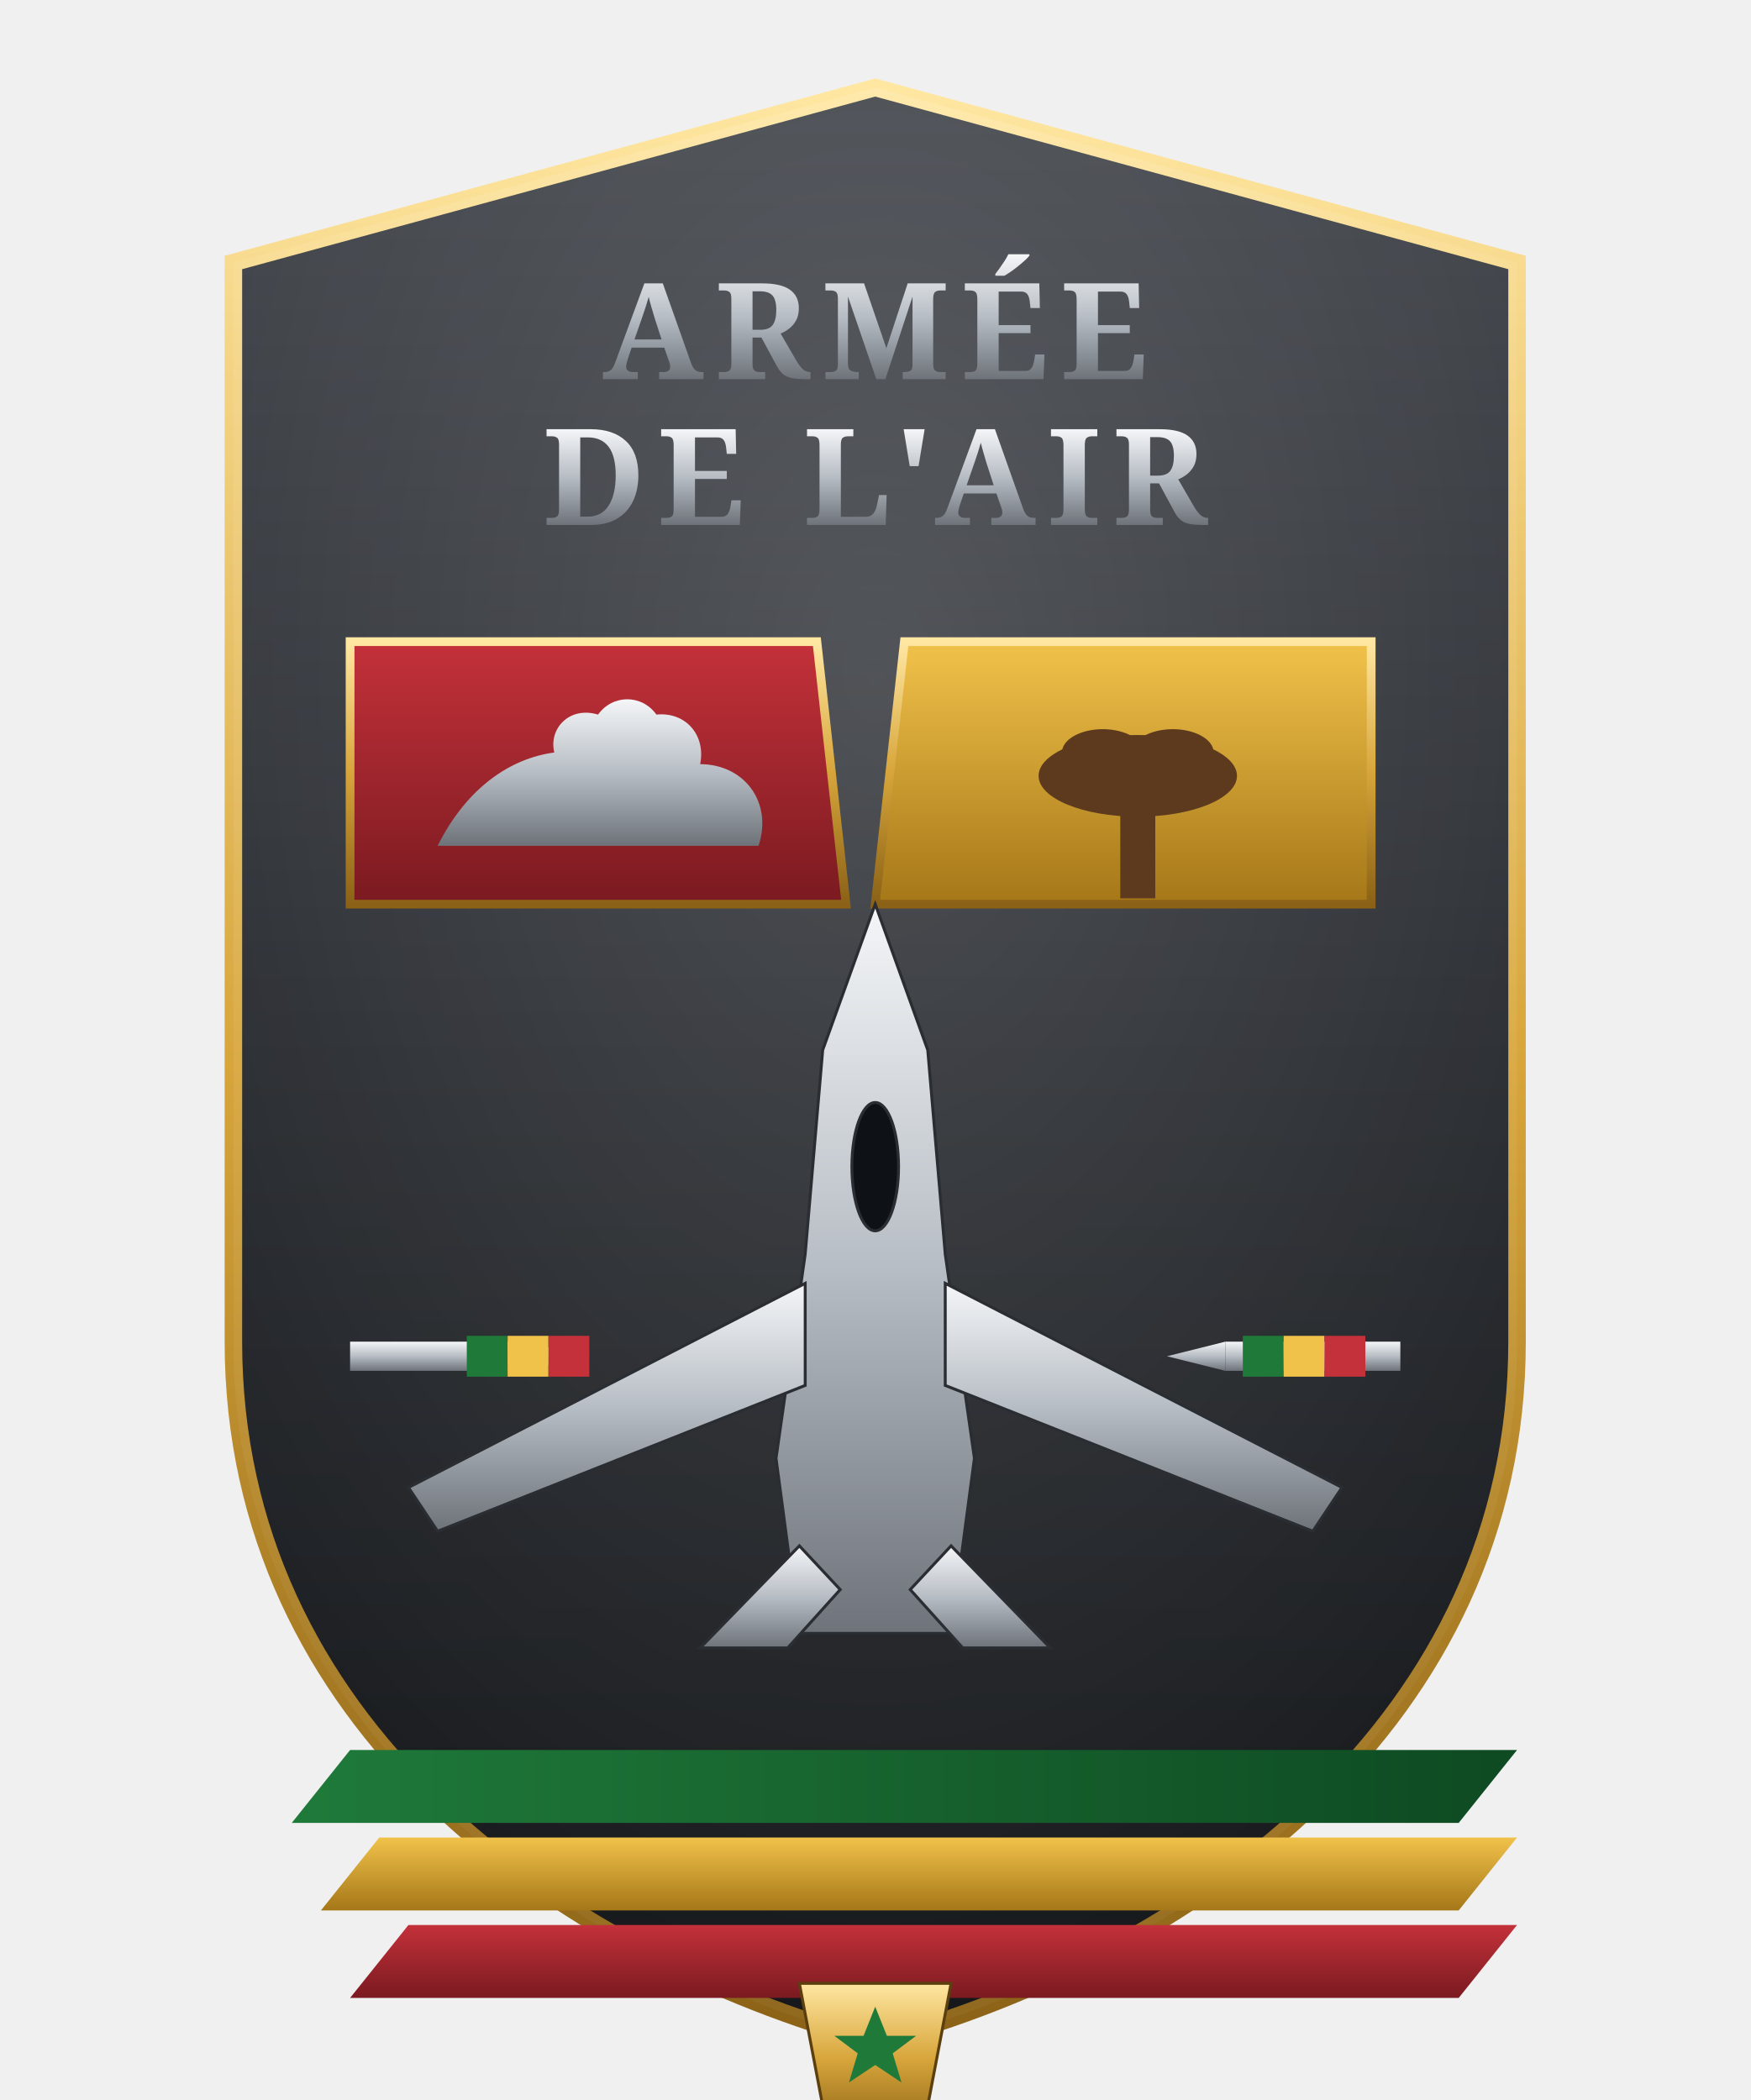
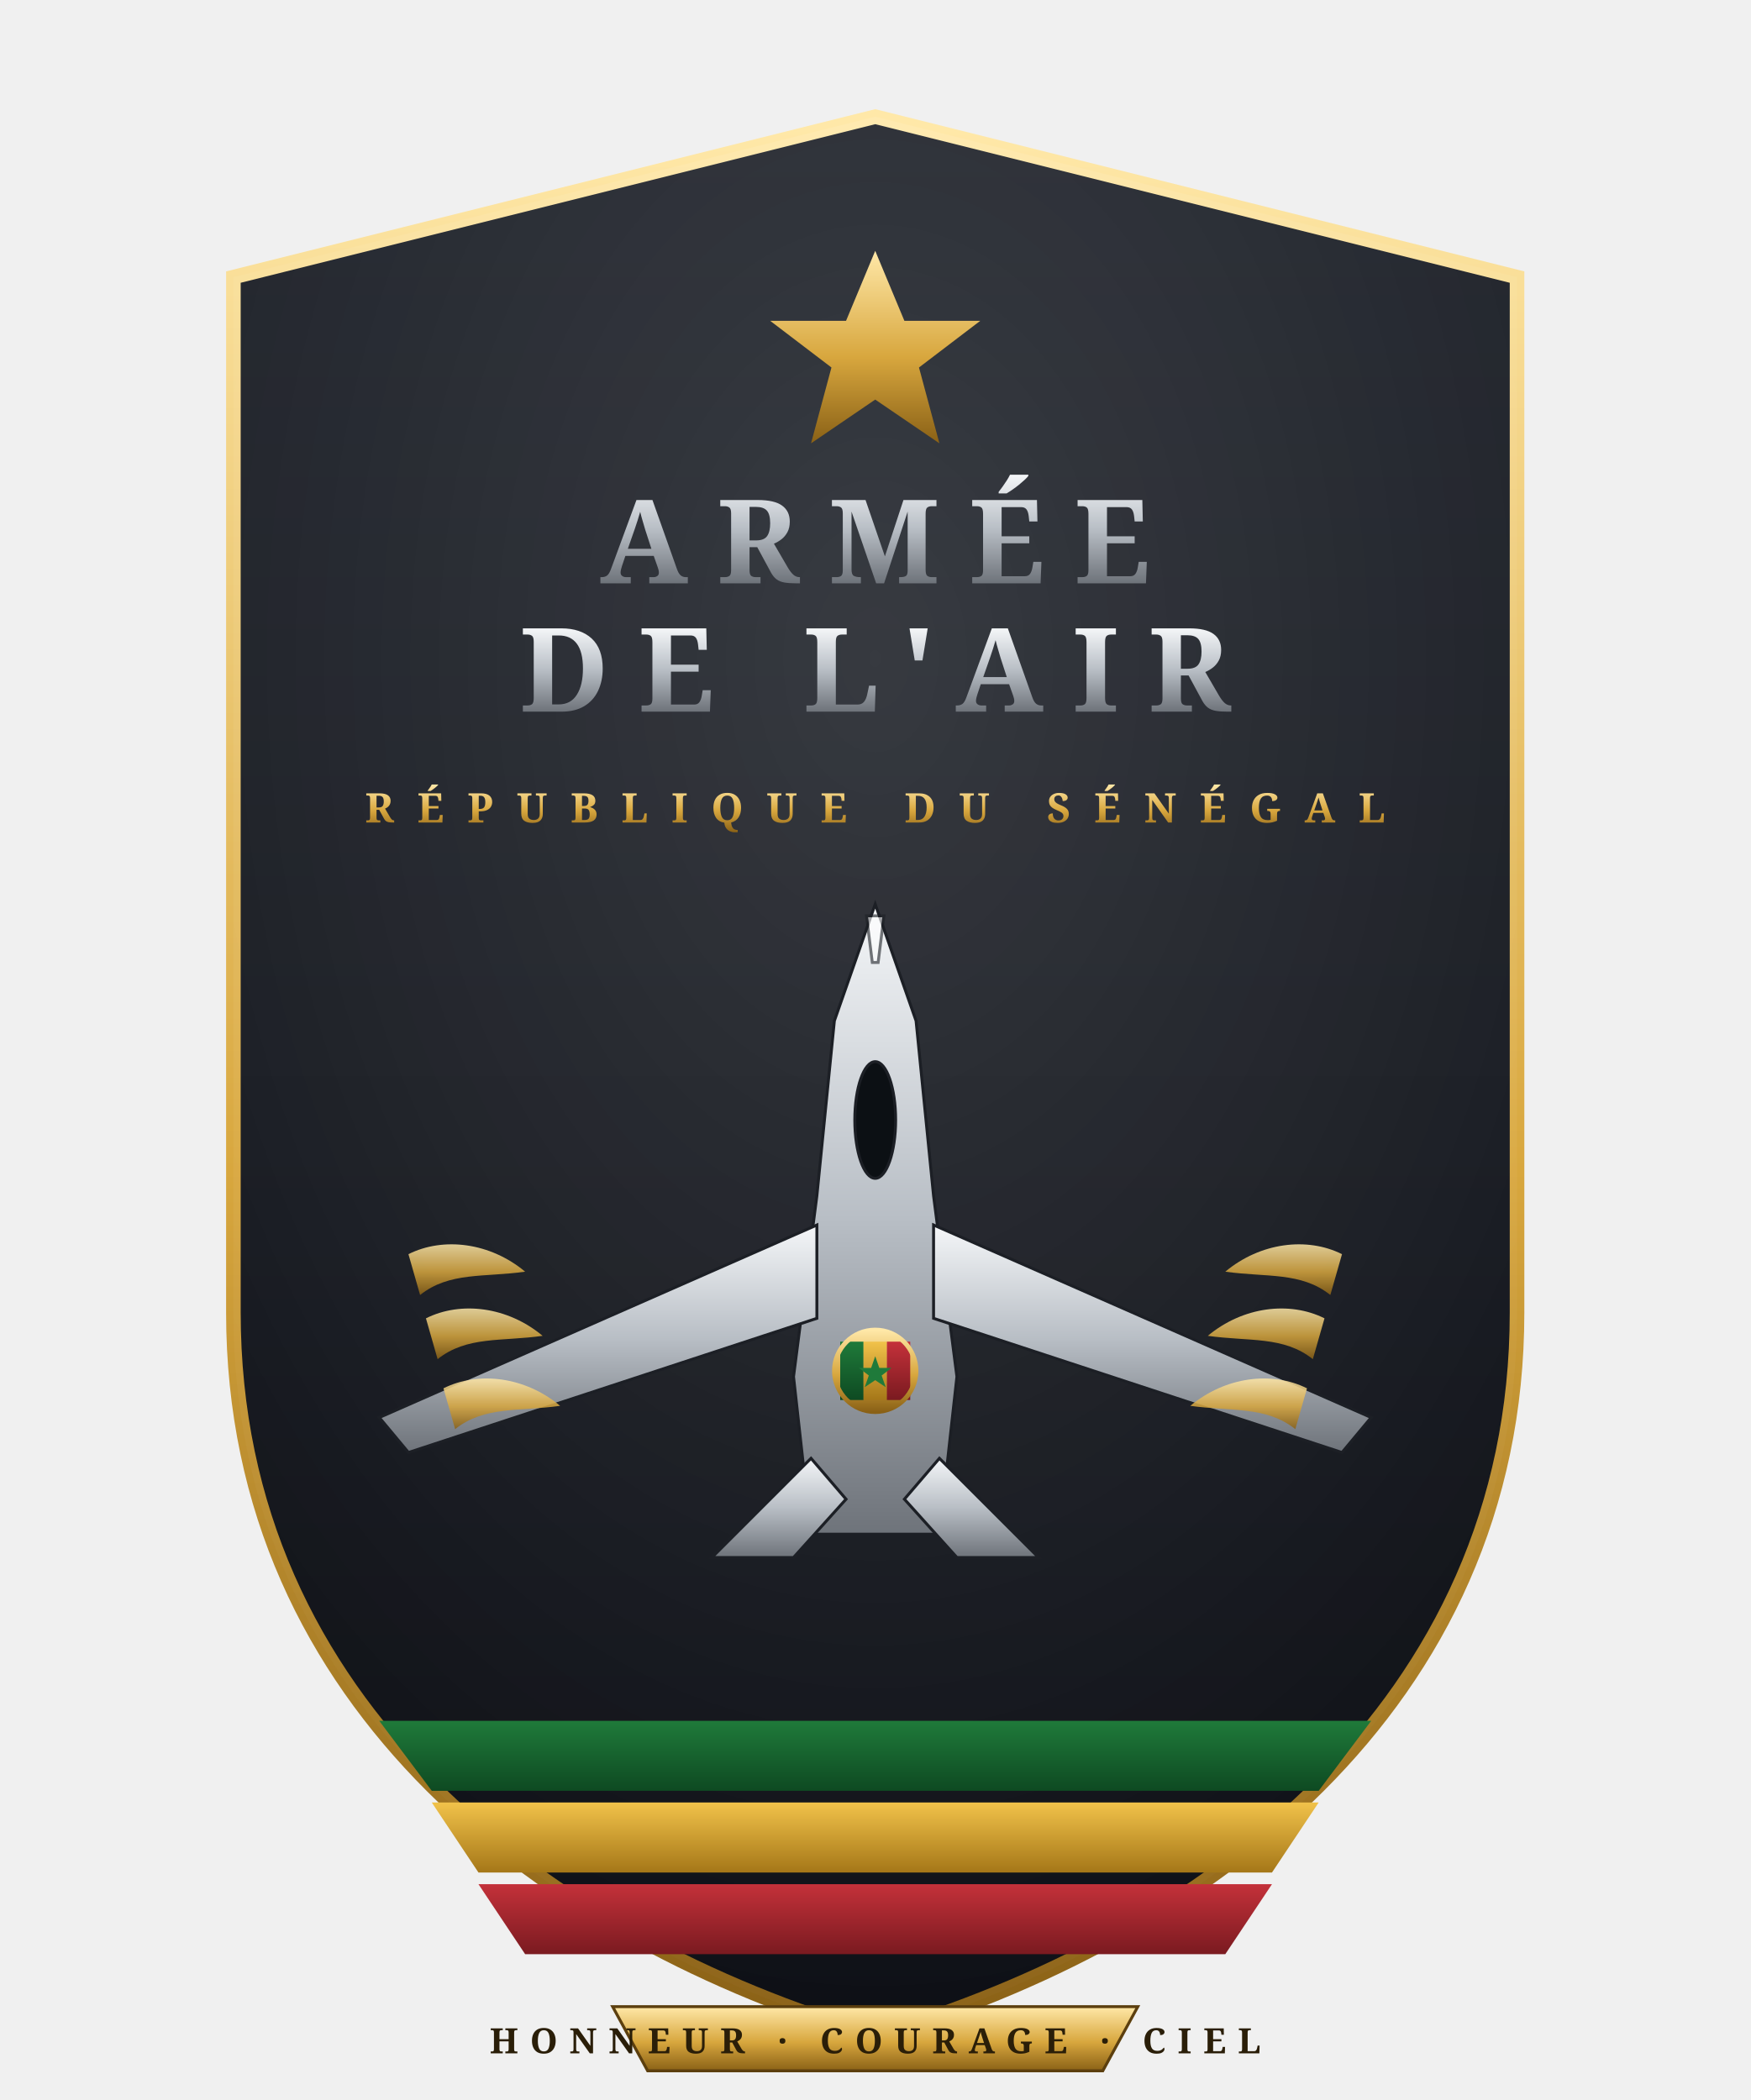
<svg xmlns="http://www.w3.org/2000/svg" viewBox="0 0 600 720" fill="none">
  <defs>
-     <linearGradient id="darkBody" x1="0" y1="0" x2="0" y2="1">
-       <stop offset="0" stop-color="#3B3F45" />
-       <stop offset="0.5" stop-color="#1F2227" />
-       <stop offset="1" stop-color="#0D0F12" />
+     <linearGradient id="aBody" x1="0" y1="0" x2="0" y2="1">
+       <stop offset="0" stop-color="#1B1F27" />
+       <stop offset="1" stop-color="#0A0C12" />
    </linearGradient>
-     <linearGradient id="goldNew" x1="0" y1="0" x2="0" y2="1">
-       <stop offset="0" stop-color="#FFE7A2" />
-       <stop offset="0.5" stop-color="#D7A53A" />
+     <linearGradient id="aGold" x1="0" y1="0" x2="0" y2="1">
+       <stop offset="0" stop-color="#FFE8A8" />
+       <stop offset="0.55" stop-color="#D8A73E" />
      <stop offset="1" stop-color="#8A6116" />
    </linearGradient>
-     <linearGradient id="redPanel" x1="0" y1="0" x2="0" y2="1">
+     <linearGradient id="aSilver" x1="0" y1="0" x2="0" y2="1">
+       <stop offset="0" stop-color="#F4F6F8" />
+       <stop offset="0.5" stop-color="#B8BEC5" />
+       <stop offset="1" stop-color="#6E737A" />
+     </linearGradient>
+     <linearGradient id="aGreen" x1="0" y1="0" x2="0" y2="1">
+       <stop offset="0" stop-color="#1F7A3A" />
+       <stop offset="1" stop-color="#0E4A22" />
+     </linearGradient>
+     <linearGradient id="aYellow" x1="0" y1="0" x2="0" y2="1">
+       <stop offset="0" stop-color="#F1C24A" />
+       <stop offset="1" stop-color="#A57718" />
+     </linearGradient>
+     <linearGradient id="aRed" x1="0" y1="0" x2="0" y2="1">
      <stop offset="0" stop-color="#C4313A" />
      <stop offset="1" stop-color="#7A1A20" />
    </linearGradient>
-     <linearGradient id="yellowPanel" x1="0" y1="0" x2="0" y2="1">
-       <stop offset="0" stop-color="#F1C24A" />
-       <stop offset="1" stop-color="#A57718" />
-     </linearGradient>
-     <linearGradient id="silver" x1="0" y1="0" x2="0" y2="1">
-       <stop offset="0" stop-color="#F4F6F8" />
-       <stop offset="0.5" stop-color="#B7BDC4" />
-       <stop offset="1" stop-color="#6E737A" />
-     </linearGradient>
-     <linearGradient id="greenStripe" x1="0" y1="0" x2="1" y2="0">
-       <stop offset="0" stop-color="#1F7A3A" />
-       <stop offset="1" stop-color="#0E4A22" />
-     </linearGradient>
-     <radialGradient id="shieldGlow" cx="0.5" cy="0.3" r="0.85">
-       <stop offset="0" stop-color="#FFFFFF" stop-opacity=".18" />
+     <radialGradient id="aGlow" cx="0.5" cy="0.28" r="0.8">
+       <stop offset="0" stop-color="#FFFFFF" stop-opacity=".14" />
      <stop offset="1" stop-color="#FFFFFF" stop-opacity="0" />
    </radialGradient>
  </defs>
-   <path d="M300 30 L520 90 L520 460 C520 590 410 670 300 700 C190 670 80 590 80 460 L80 90 Z" fill="url(#darkBody)" stroke="url(#goldNew)" stroke-width="6" />
-   <path d="M300 30 L520 90 L520 460 C520 590 410 670 300 700 C190 670 80 590 80 460 L80 90 Z" fill="url(#shieldGlow)" />
-   <text x="300" y="130" text-anchor="middle" font-family="'Cinzel','Trajan Pro',serif" font-weight="800" font-size="46" fill="url(#silver)" letter-spacing="4">ARMÉE</text>
-   <text x="300" y="180" text-anchor="middle" font-family="'Cinzel','Trajan Pro',serif" font-weight="800" font-size="46" fill="url(#silver)" letter-spacing="4">DE L'AIR</text>
-   <g transform="translate(120 220)">
-     <path d="M0 0 L160 0 L170 90 L0 90 Z" fill="url(#redPanel)" stroke="url(#goldNew)" stroke-width="3" />
-     <path d="M30 70 C40 50 55 40 70 38 C68 30 75 22 85 25 C90 18 100 18 105 25 C115 24 122 32 120 42 C135 42 145 55 140 70 Z" fill="url(#silver)" />
+   <path d="M300 40 L520 95 L520 450 C520 585 412 665 300 698 C188 665 80 585 80 450 L80 95 Z" fill="url(#aBody)" stroke="url(#aGold)" stroke-width="5" />
+   <path d="M300 40 L520 95 L520 450 C520 585 412 665 300 698 C188 665 80 585 80 450 L80 95 Z" fill="url(#aGlow)" />
+   <g transform="translate(300 120)">
+     <polygon points="0,-34 10,-10 36,-10 15,6 22,32 0,17 -22,32 -15,6 -36,-10 -10,-10" fill="url(#aGold)" />
  </g>
-   <g transform="translate(310 220)">
-     <path d="M0 0 L160 0 L160 90 L-10 90 Z" fill="url(#yellowPanel)" stroke="url(#goldNew)" stroke-width="3" />
-     <g transform="translate(80 50)" fill="#5D3A1E">
-       <rect x="-6" y="0" width="12" height="38" />
-       <ellipse cx="0" cy="-4" rx="34" ry="14" />
-       <ellipse cx="-12" cy="-12" rx="14" ry="8" />
-       <ellipse cx="12" cy="-12" rx="14" ry="8" />
-     </g>
+   <g>
+     <text x="300" y="200" text-anchor="middle" font-family="'Cinzel','Trajan Pro',serif" font-weight="800" font-size="40" fill="url(#aSilver)" letter-spacing="10">ARMÉE</text>
+     <text x="300" y="244" text-anchor="middle" font-family="'Cinzel','Trajan Pro',serif" font-weight="800" font-size="40" fill="url(#aSilver)" letter-spacing="10">DE L'AIR</text>
+     <line x1="220" y1="260" x2="380" y2="260" stroke="url(#aGold)" stroke-width="1.5" />
+     <text x="300" y="282" text-anchor="middle" font-family="'Cinzel','Trajan Pro',serif" font-weight="600" font-size="14" fill="url(#aGold)" letter-spacing="8">RÉPUBLIQUE DU SÉNÉGAL</text>
  </g>
-   <g transform="translate(300 470)" fill="url(#silver)" stroke="#2A2D32" stroke-width="1">
-     <path d="M0,-160 L18,-110 L24,-40 L34,30 L26,90 L-26,90 L-34,30 L-24,-40 L-18,-110 Z" />
-     <path d="M-24,-30 L-160,40 L-150,55 L-24,5 Z" />
-     <path d="M24,-30 L160,40 L150,55 L24,5 Z" />
-     <path d="M-26,60 L-60,95 L-30,95 L-12,75 Z" />
-     <path d="M26,60 L60,95 L30,95 L12,75 Z" />
-     <ellipse cx="0" cy="-70" rx="8" ry="22" fill="#0E1216" />
+   <g transform="translate(300 440)" fill="url(#aSilver)" stroke="#1C1F25" stroke-width="1">
+     <path d="M0,-130 L14,-90 L20,-30 L28,32 L22,86 L-22,86 L-28,32 L-20,-30 L-14,-90 Z" />
+     <path d="M-20,-20 L-170,46 L-160,58 L-20,12 Z" />
+     <path d="M20,-20 L170,46 L160,58 L20,12 Z" />
+     <path d="M-22,60 L-56,94 L-28,94 L-10,74 Z" />
+     <path d="M22,60 L56,94 L28,94 L10,74 Z" />
+     <ellipse cx="0" cy="-56" rx="7" ry="20" fill="#0C1014" />
+     <path d="M-3,-126 L3,-126 L1,-110 L-1,-110 Z" fill="#FFFFFF" opacity=".6" />
  </g>
-   <g transform="translate(120 460)">
-     <rect x="0" y="0" width="60" height="10" fill="url(#silver)" />
-     <polygon points="60,0 80,5 60,10" fill="url(#silver)" />
-     <rect x="40" y="-2" width="14" height="14" fill="#1F7A3A" />
-     <rect x="54" y="-2" width="14" height="14" fill="#F1C24A" />
-     <rect x="68" y="-2" width="14" height="14" fill="#C4313A" />
+   <g transform="translate(300 440)">
+     <circle cx="0" cy="30" r="14" fill="url(#aGold)" />
+     <rect x="-12" y="20" width="8" height="20" fill="url(#aGreen)" />
+     <rect x="-4" y="20" width="8" height="20" fill="url(#aYellow)" />
+     <rect x="4" y="20" width="8" height="20" fill="url(#aRed)" />
+     <circle cx="0" cy="30" r="14" fill="none" stroke="url(#aGold)" stroke-width="1.6" />
+     <polygon points="0,25 1.4,29 5.6,29 2.2,31.6 3.6,35.6 0,33.2 -3.6,35.6 -2.2,31.6 -5.6,29 -1.4,29" fill="#1F7A3A" />
  </g>
-   <g transform="translate(420 460)">
-     <rect x="0" y="0" width="60" height="10" fill="url(#silver)" />
-     <polygon points="0,0 -20,5 0,10" fill="url(#silver)" />
-     <rect x="6" y="-2" width="14" height="14" fill="#1F7A3A" />
-     <rect x="20" y="-2" width="14" height="14" fill="#F1C24A" />
-     <rect x="34" y="-2" width="14" height="14" fill="#C4313A" />
+   <g transform="translate(140 430)" fill="url(#aGold)" opacity=".85">
+     <path d="M0,0  C12,-6 28,-4 40,6  C26,8 14,6 4,14 Z" />
+     <path d="M6,22 C18,16 34,18 46,28 C32,30 20,28 10,36 Z" />
+     <path d="M12,46 C24,40 40,42 52,52 C38,54 26,52 16,60 Z" />
  </g>
-   <g transform="translate(0 600)">
-     <path d="M120 0 L520 0 L500 25 L100 25 Z" fill="url(#greenStripe)" />
-     <path d="M130 30 L520 30 L500 55 L110 55 Z" fill="url(#yellowPanel)" />
-     <path d="M140 60 L520 60 L500 85 L120 85 Z" fill="url(#redPanel)" />
+   <g transform="translate(460 430) scale(-1 1)" fill="url(#aGold)" opacity=".85">
+     <path d="M0,0  C12,-6 28,-4 40,6  C26,8 14,6 4,14 Z" />
+     <path d="M6,22 C18,16 34,18 46,28 C32,30 20,28 10,36 Z" />
+     <path d="M12,46 C24,40 40,42 52,52 C38,54 26,52 16,60 Z" />
  </g>
-   <g transform="translate(300 690)">
-     <path d="M-26,-10 L26,-10 L18,32 L0,42 L-18,32 Z" fill="url(#goldNew)" stroke="#5C3F0E" stroke-width="1" />
-     <polygon points="0,-2 4,8 14,8 6,14 9,24 0,18 -9,24 -6,14 -14,8 -4,8" fill="#1F7A3A" />
+   <g transform="translate(0 590)">
+     <path d="M130 0 L470 0 L452 24 L148 24 Z" fill="url(#aGreen)" />
+     <path d="M148 28 L452 28 L436 52 L164 52 Z" fill="url(#aYellow)" />
+     <path d="M164 56 L436 56 L420 80 L180 80 Z" fill="url(#aRed)" />
+   </g>
+   <g transform="translate(300 688)">
+     <path d="M-90,0 L90,0 L78,22 L-78,22 Z" fill="url(#aGold)" stroke="#5C3F0E" stroke-width="1" />
+     <text x="0" y="16" text-anchor="middle" font-family="'Cinzel','Trajan Pro',serif" font-weight="700" font-size="12" fill="#2A1E08" letter-spacing="4">HONNEUR · COURAGE · CIEL</text>
  </g>
</svg>
